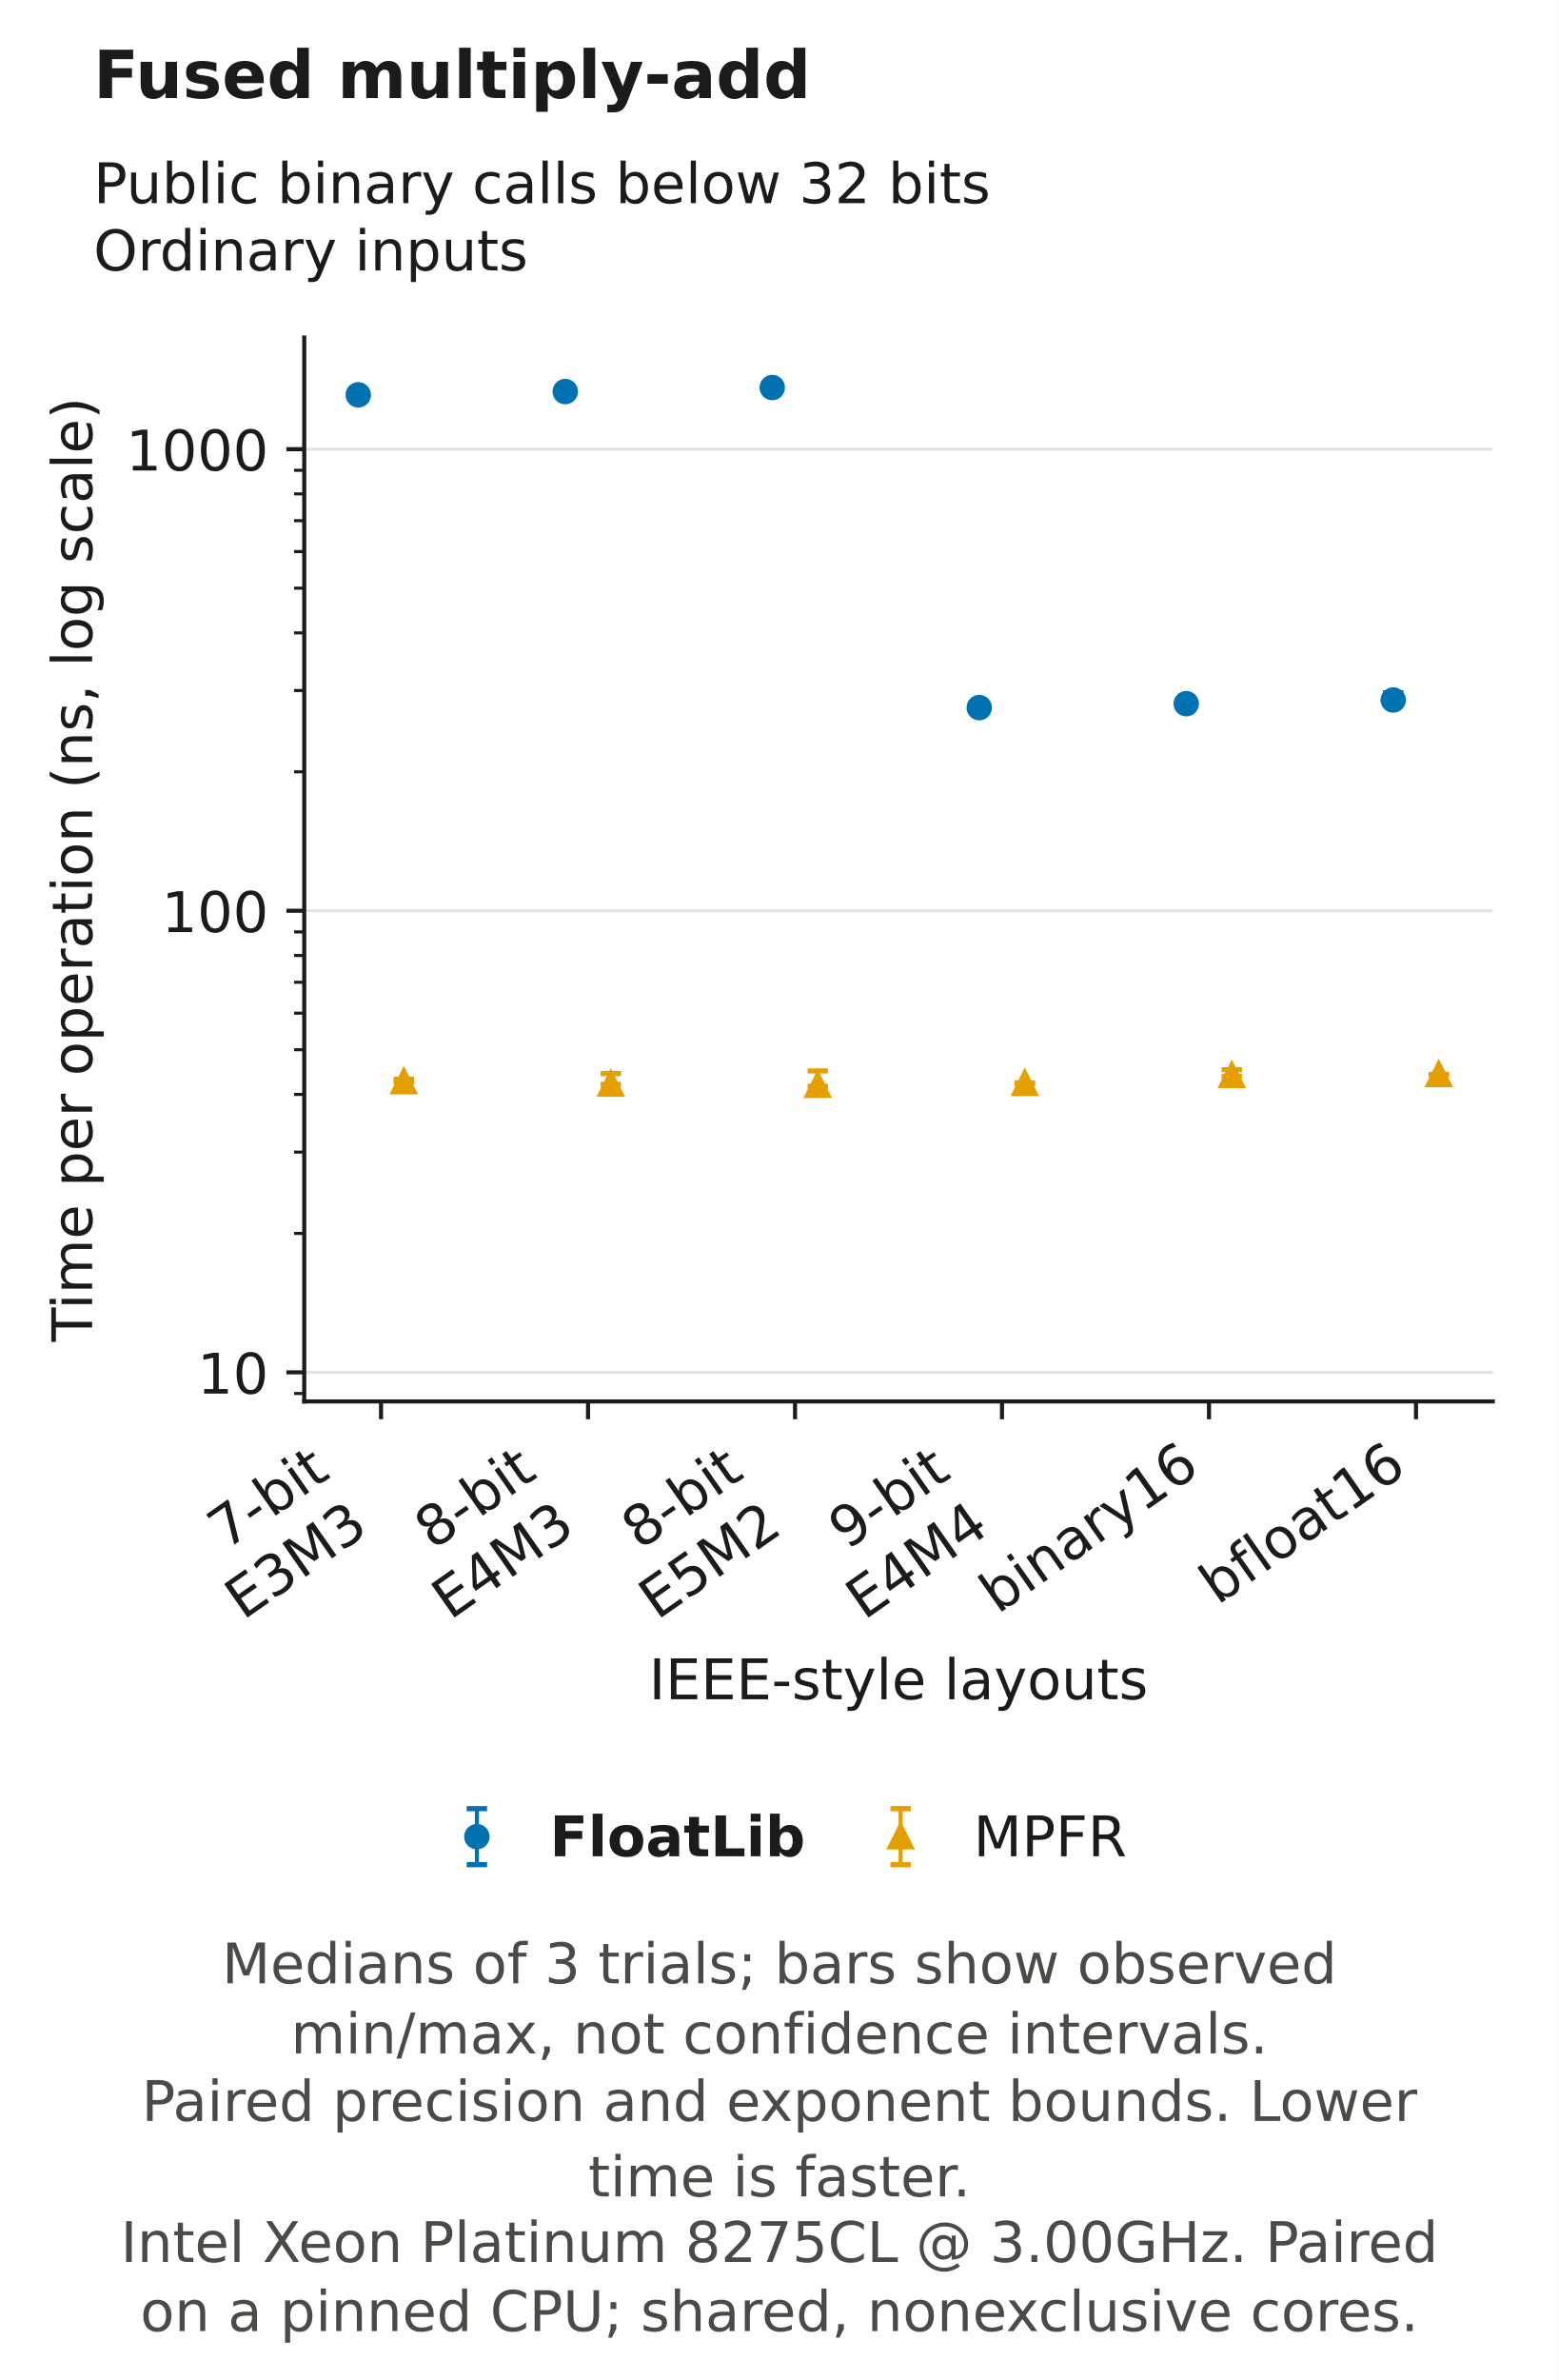
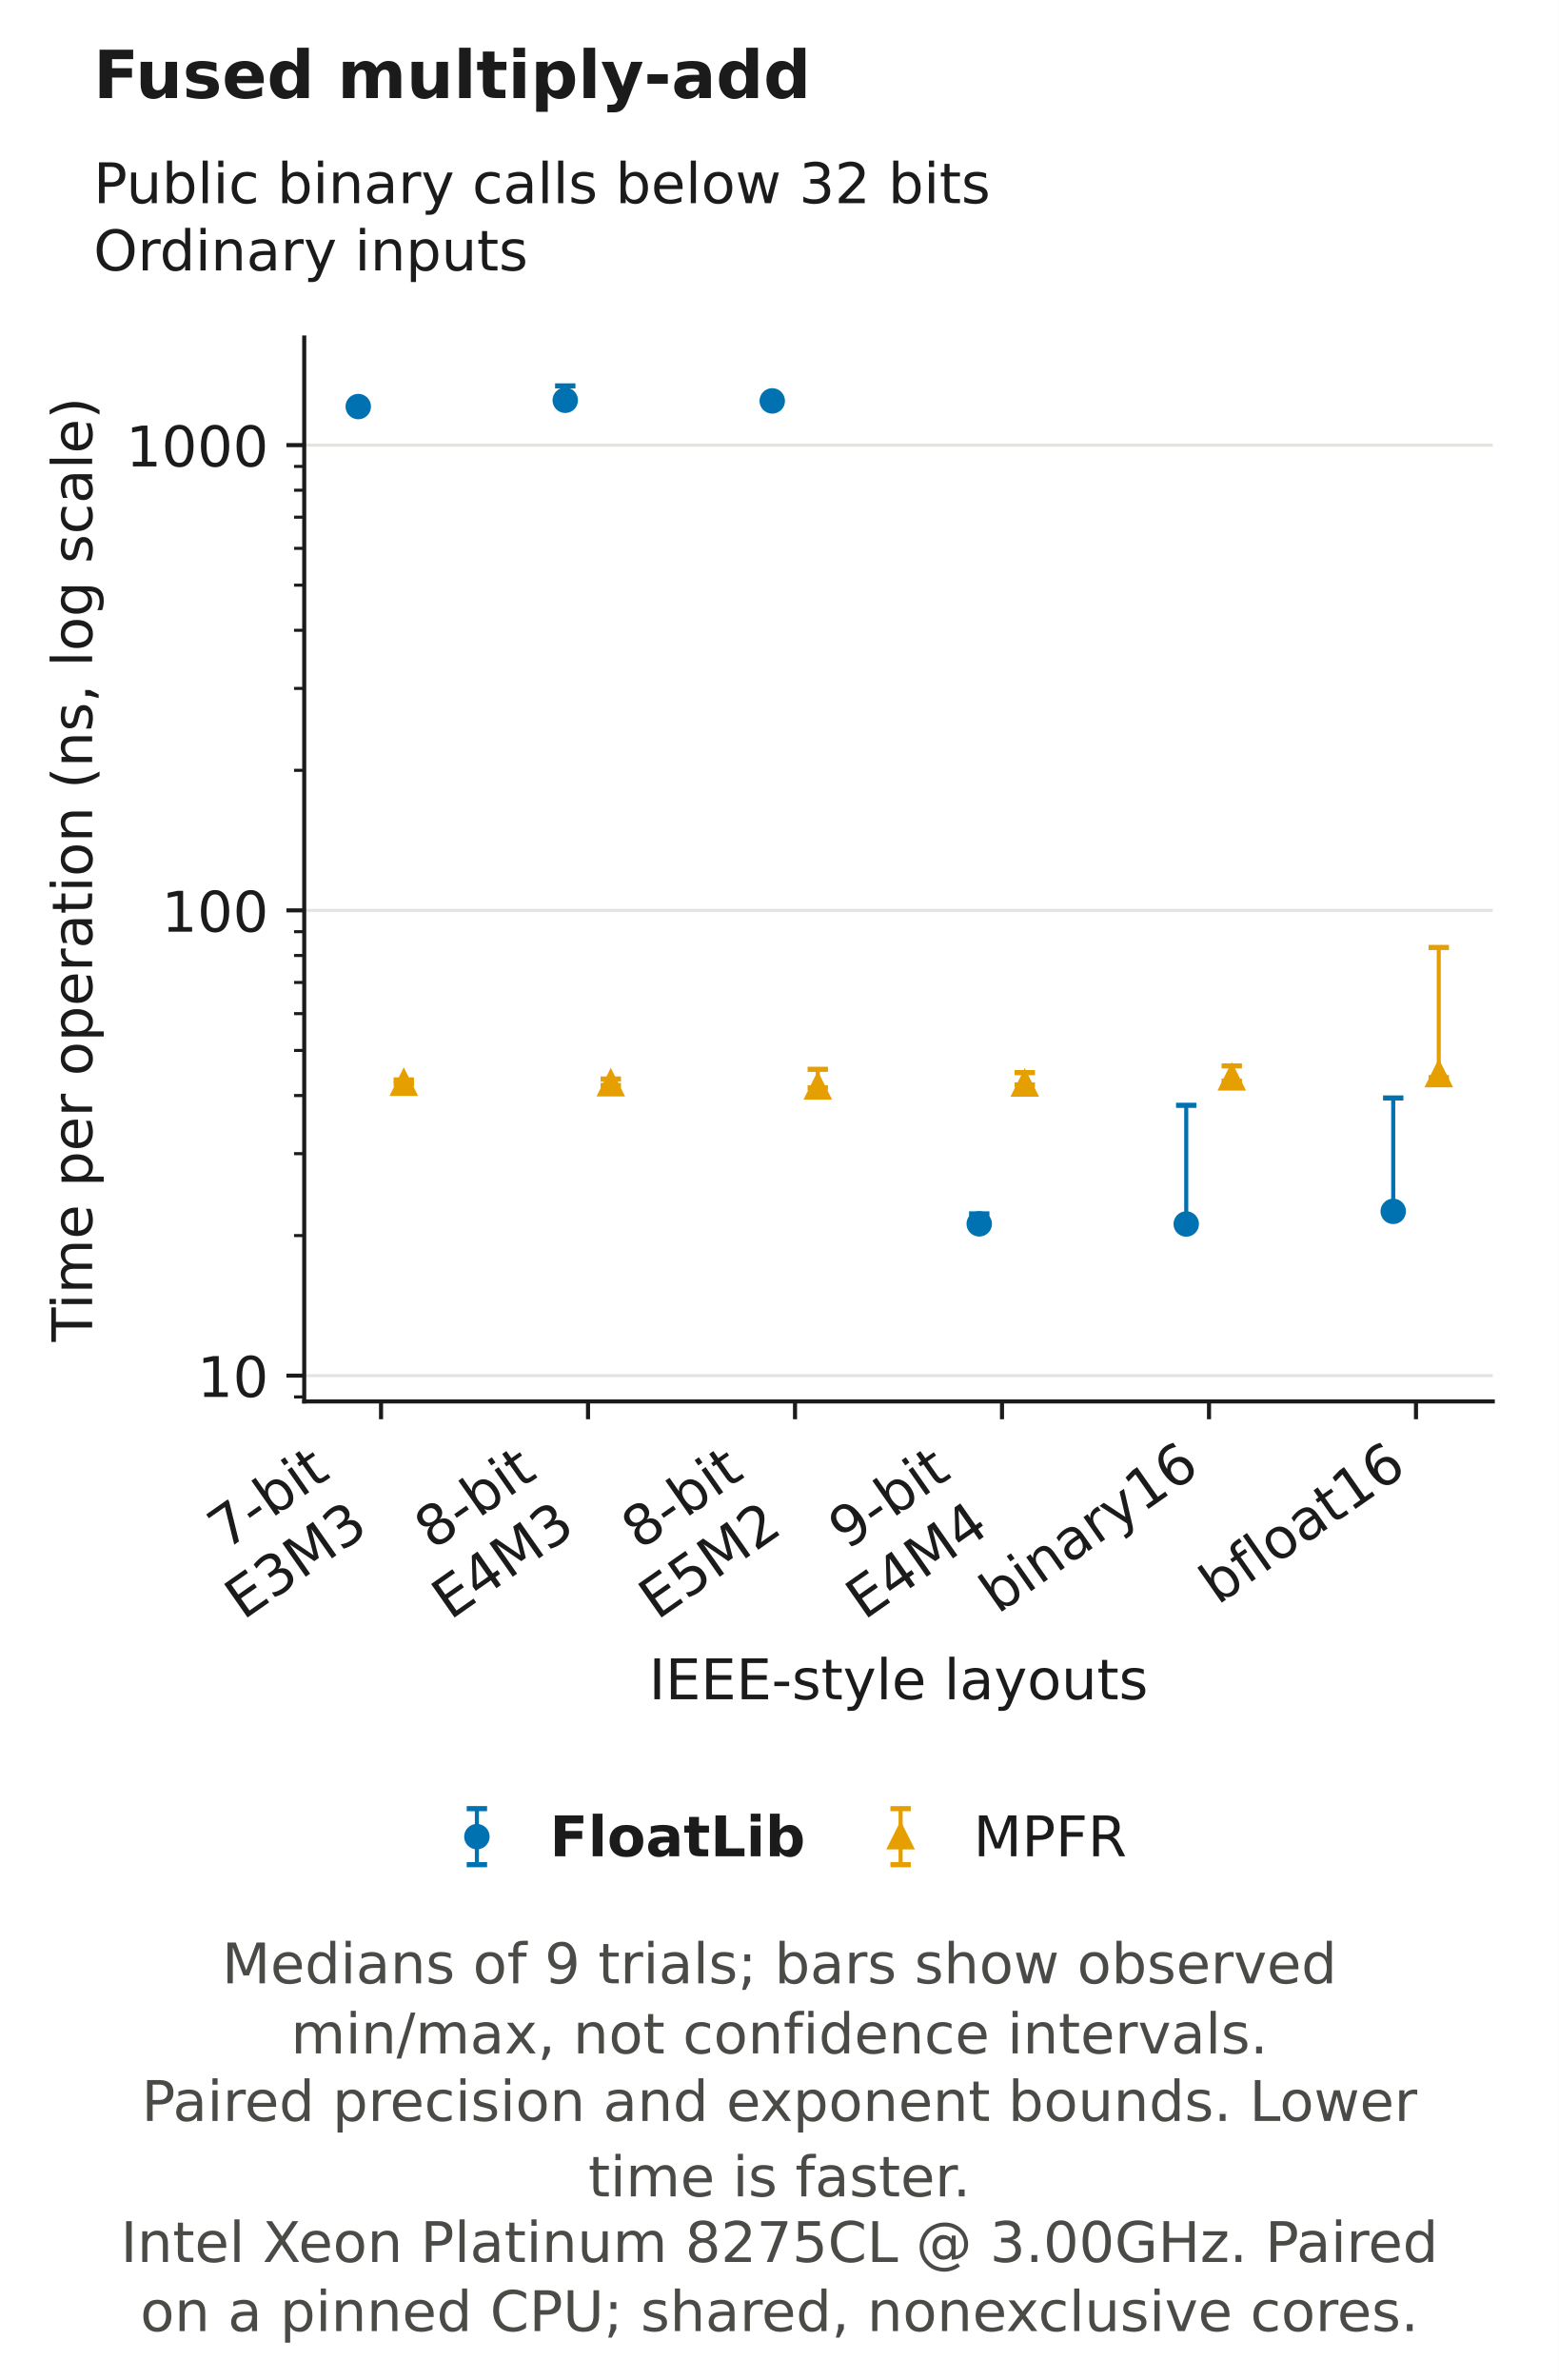
<svg xmlns="http://www.w3.org/2000/svg" xmlns:xlink="http://www.w3.org/1999/xlink" width="306pt" height="467.09pt" viewBox="0 0 306 467.09" version="1.1">
  <defs>
    <style type="text/css">*{stroke-linejoin: round; stroke-linecap: butt}</style>
  </defs>
  <g id="figure_1">
    <g id="patch_1">
      <path d="M 0 467.09 L 306 467.09 L 306 0 L 0 0 z " style="fill: #ffffff" />
    </g>
    <g id="axes_1">
      <g id="patch_2">
        <path d="M 59.723 275.04 L 293.04 275.04 L 293.04 66.24 L 59.723 66.24 z " style="fill: #ffffff" />
      </g>
      <g id="matplotlib.axis_1">
        <g id="xtick_1">
          <g id="line2d_1">
            <defs>
              <path id="maa77bbad33" d="M 0 0 L 0 3.5 " style="stroke: #1b1b1b; stroke-width: 0.8" />
            </defs>
            <g>
              <use xlink:href="#maa77bbad33" x="74.798" y="275.04" style="fill: #1b1b1b; stroke: #1b1b1b; stroke-width: 0.8" />
            </g>
          </g>
          <g id="text_1">
            <text style="font-size: 11px; font-family: 'DejaVu Sans'; fill: #1b1b1b" transform="translate(44.33785 304.311) rotate(-35)">7-bit</text>
            <text style="font-size: 11px; font-family: 'DejaVu Sans'; fill: #1b1b1b" transform="translate(47.71611 318.0623) rotate(-35)">E3M3</text>
          </g>
        </g>
        <g id="xtick_2">
          <g id="line2d_2">
            <g>
              <use xlink:href="#maa77bbad33" x="115.431" y="275.04" style="fill: #1b1b1b; stroke: #1b1b1b; stroke-width: 0.8" />
            </g>
          </g>
          <g id="text_2">
            <text style="font-size: 11px; font-family: 'DejaVu Sans'; fill: #1b1b1b" transform="translate(84.97133 304.311) rotate(-35)">8-bit</text>
            <text style="font-size: 11px; font-family: 'DejaVu Sans'; fill: #1b1b1b" transform="translate(88.34958 318.0623) rotate(-35)">E4M3</text>
          </g>
        </g>
        <g id="xtick_3">
          <g id="line2d_3">
            <g>
              <use xlink:href="#maa77bbad33" x="156.065" y="275.04" style="fill: #1b1b1b; stroke: #1b1b1b; stroke-width: 0.8" />
            </g>
          </g>
          <g id="text_3">
            <text style="font-size: 11px; font-family: 'DejaVu Sans'; fill: #1b1b1b" transform="translate(125.6048 304.311) rotate(-35)">8-bit</text>
            <text style="font-size: 11px; font-family: 'DejaVu Sans'; fill: #1b1b1b" transform="translate(128.9831 318.0623) rotate(-35)">E5M2</text>
          </g>
        </g>
        <g id="xtick_4">
          <g id="line2d_4">
            <g>
              <use xlink:href="#maa77bbad33" x="196.698" y="275.04" style="fill: #1b1b1b; stroke: #1b1b1b; stroke-width: 0.8" />
            </g>
          </g>
          <g id="text_4">
            <text style="font-size: 11px; font-family: 'DejaVu Sans'; fill: #1b1b1b" transform="translate(166.2383 304.311) rotate(-35)">9-bit</text>
            <text style="font-size: 11px; font-family: 'DejaVu Sans'; fill: #1b1b1b" transform="translate(169.6165 318.0623) rotate(-35)">E4M4</text>
          </g>
        </g>
        <g id="xtick_5">
          <g id="line2d_5">
            <g>
              <use xlink:href="#maa77bbad33" x="237.332" y="275.04" style="fill: #1b1b1b; stroke: #1b1b1b; stroke-width: 0.8" />
            </g>
          </g>
          <g id="text_5">
            <text style="font-size: 11px; font-family: 'DejaVu Sans'; fill: #1b1b1b" transform="translate(195.8563 316.8667) rotate(-35)">binary16</text>
          </g>
        </g>
        <g id="xtick_6">
          <g id="line2d_6">
            <g>
              <use xlink:href="#maa77bbad33" x="277.965" y="275.04" style="fill: #1b1b1b; stroke: #1b1b1b; stroke-width: 0.8" />
            </g>
          </g>
          <g id="text_6">
            <text style="font-size: 11px; font-family: 'DejaVu Sans'; fill: #1b1b1b" transform="translate(239.0198 315.0951) rotate(-35)">bfloat16</text>
          </g>
        </g>
        <g id="text_7">
          <text style="font-size: 11px; font-family: 'DejaVu Sans'; text-anchor: middle; fill: #1b1b1b" x="176.381" y="333.487" transform="rotate(-0 176.3813 333.4872)">IEEE-style layouts</text>
        </g>
      </g>
      <g id="matplotlib.axis_2">
        <g id="ytick_1">
          <g id="line2d_7">
-             <path d="M 59.723 269.331 L 293.04 269.331 " clip-path="url(#p8f65f6325e)" style="fill: none; stroke: #e3e3e0; stroke-width: 0.6; stroke-linecap: square" />
+             <path d="M 59.723 269.979 L 293.04 269.979 " clip-path="url(#p8f65f6325e)" style="fill: none; stroke: #e3e3e0; stroke-width: 0.6; stroke-linecap: square" />
          </g>
          <g id="line2d_8">
            <defs>
              <path id="m0a93d86904" d="M 0 0 L -3.5 0 " style="stroke: #1b1b1b; stroke-width: 0.8" />
            </defs>
            <g>
-               <use xlink:href="#m0a93d86904" x="59.723" y="269.331" style="fill: #1b1b1b; stroke: #1b1b1b; stroke-width: 0.8" />
+               <use xlink:href="#m0a93d86904" x="59.723" y="269.979" style="fill: #1b1b1b; stroke: #1b1b1b; stroke-width: 0.8" />
            </g>
          </g>
          <g id="text_8">
-             <text style="font-size: 11px; font-family: 'DejaVu Sans'; text-anchor: end; fill: #1b1b1b" x="52.723" y="273.509" transform="rotate(-0 52.72258 273.5093)">10</text>
+             <text style="font-size: 11px; font-family: 'DejaVu Sans'; text-anchor: end; fill: #1b1b1b" x="52.723" y="274.157" transform="rotate(-0 52.72258 274.1574)">10</text>
          </g>
        </g>
        <g id="ytick_2">
          <g id="line2d_9">
-             <path d="M 59.723 178.743 L 293.04 178.743 " clip-path="url(#p8f65f6325e)" style="fill: none; stroke: #e3e3e0; stroke-width: 0.6; stroke-linecap: square" />
+             <path d="M 59.723 178.669 L 293.04 178.669 " clip-path="url(#p8f65f6325e)" style="fill: none; stroke: #e3e3e0; stroke-width: 0.6; stroke-linecap: square" />
          </g>
          <g id="line2d_10">
            <g>
-               <use xlink:href="#m0a93d86904" x="59.723" y="178.743" style="fill: #1b1b1b; stroke: #1b1b1b; stroke-width: 0.8" />
+               <use xlink:href="#m0a93d86904" x="59.723" y="178.669" style="fill: #1b1b1b; stroke: #1b1b1b; stroke-width: 0.8" />
            </g>
          </g>
          <g id="text_9">
-             <text style="font-size: 11px; font-family: 'DejaVu Sans'; text-anchor: end; fill: #1b1b1b" x="52.723" y="182.922" transform="rotate(-0 52.72258 182.9218)">100</text>
+             <text style="font-size: 11px; font-family: 'DejaVu Sans'; text-anchor: end; fill: #1b1b1b" x="52.723" y="182.848" transform="rotate(-0 52.72258 182.8478)">100</text>
          </g>
        </g>
        <g id="ytick_3">
          <g id="line2d_11">
-             <path d="M 59.723 88.156 L 293.04 88.156 " clip-path="url(#p8f65f6325e)" style="fill: none; stroke: #e3e3e0; stroke-width: 0.6; stroke-linecap: square" />
+             <path d="M 59.723 87.359 L 293.04 87.359 " clip-path="url(#p8f65f6325e)" style="fill: none; stroke: #e3e3e0; stroke-width: 0.6; stroke-linecap: square" />
          </g>
          <g id="line2d_12">
            <g>
-               <use xlink:href="#m0a93d86904" x="59.723" y="88.156" style="fill: #1b1b1b; stroke: #1b1b1b; stroke-width: 0.8" />
+               <use xlink:href="#m0a93d86904" x="59.723" y="87.359" style="fill: #1b1b1b; stroke: #1b1b1b; stroke-width: 0.8" />
            </g>
          </g>
          <g id="text_10">
-             <text style="font-size: 11px; font-family: 'DejaVu Sans'; text-anchor: end; fill: #1b1b1b" x="52.723" y="92.334" transform="rotate(-0 52.72258 92.33432)">1000</text>
+             <text style="font-size: 11px; font-family: 'DejaVu Sans'; text-anchor: end; fill: #1b1b1b" x="52.723" y="91.538" transform="rotate(-0 52.72258 91.53819)">1000</text>
          </g>
        </g>
        <g id="ytick_4">
          <g id="line2d_13">
            <defs>
              <path id="m1501d2f388" d="M 0 0 L -2 0 " style="stroke: #1b1b1b; stroke-width: 0.6" />
            </defs>
            <g>
-               <use xlink:href="#m1501d2f388" x="59.723" y="273.476" style="fill: #1b1b1b; stroke: #1b1b1b; stroke-width: 0.6" />
+               <use xlink:href="#m1501d2f388" x="59.723" y="274.157" style="fill: #1b1b1b; stroke: #1b1b1b; stroke-width: 0.6" />
            </g>
          </g>
        </g>
        <g id="ytick_5">
          <g id="line2d_14">
            <g>
-               <use xlink:href="#m1501d2f388" x="59.723" y="242.061" style="fill: #1b1b1b; stroke: #1b1b1b; stroke-width: 0.6" />
+               <use xlink:href="#m1501d2f388" x="59.723" y="242.492" style="fill: #1b1b1b; stroke: #1b1b1b; stroke-width: 0.6" />
            </g>
          </g>
        </g>
        <g id="ytick_6">
          <g id="line2d_15">
            <g>
-               <use xlink:href="#m1501d2f388" x="59.723" y="226.109" style="fill: #1b1b1b; stroke: #1b1b1b; stroke-width: 0.6" />
+               <use xlink:href="#m1501d2f388" x="59.723" y="226.413" style="fill: #1b1b1b; stroke: #1b1b1b; stroke-width: 0.6" />
            </g>
          </g>
        </g>
        <g id="ytick_7">
          <g id="line2d_16">
            <g>
-               <use xlink:href="#m1501d2f388" x="59.723" y="214.791" style="fill: #1b1b1b; stroke: #1b1b1b; stroke-width: 0.6" />
+               <use xlink:href="#m1501d2f388" x="59.723" y="215.005" style="fill: #1b1b1b; stroke: #1b1b1b; stroke-width: 0.6" />
            </g>
          </g>
        </g>
        <g id="ytick_8">
          <g id="line2d_17">
            <g>
-               <use xlink:href="#m1501d2f388" x="59.723" y="206.013" style="fill: #1b1b1b; stroke: #1b1b1b; stroke-width: 0.6" />
+               <use xlink:href="#m1501d2f388" x="59.723" y="206.156" style="fill: #1b1b1b; stroke: #1b1b1b; stroke-width: 0.6" />
            </g>
          </g>
        </g>
        <g id="ytick_9">
          <g id="line2d_18">
            <g>
-               <use xlink:href="#m1501d2f388" x="59.723" y="198.84" style="fill: #1b1b1b; stroke: #1b1b1b; stroke-width: 0.6" />
+               <use xlink:href="#m1501d2f388" x="59.723" y="198.926" style="fill: #1b1b1b; stroke: #1b1b1b; stroke-width: 0.6" />
            </g>
          </g>
        </g>
        <g id="ytick_10">
          <g id="line2d_19">
            <g>
-               <use xlink:href="#m1501d2f388" x="59.723" y="192.775" style="fill: #1b1b1b; stroke: #1b1b1b; stroke-width: 0.6" />
+               <use xlink:href="#m1501d2f388" x="59.723" y="192.813" style="fill: #1b1b1b; stroke: #1b1b1b; stroke-width: 0.6" />
            </g>
          </g>
        </g>
        <g id="ytick_11">
          <g id="line2d_20">
            <g>
-               <use xlink:href="#m1501d2f388" x="59.723" y="187.522" style="fill: #1b1b1b; stroke: #1b1b1b; stroke-width: 0.6" />
+               <use xlink:href="#m1501d2f388" x="59.723" y="187.518" style="fill: #1b1b1b; stroke: #1b1b1b; stroke-width: 0.6" />
            </g>
          </g>
        </g>
        <g id="ytick_12">
          <g id="line2d_21">
            <g>
-               <use xlink:href="#m1501d2f388" x="59.723" y="182.888" style="fill: #1b1b1b; stroke: #1b1b1b; stroke-width: 0.6" />
+               <use xlink:href="#m1501d2f388" x="59.723" y="182.847" style="fill: #1b1b1b; stroke: #1b1b1b; stroke-width: 0.6" />
            </g>
          </g>
        </g>
        <g id="ytick_13">
          <g id="line2d_22">
            <g>
-               <use xlink:href="#m1501d2f388" x="59.723" y="151.474" style="fill: #1b1b1b; stroke: #1b1b1b; stroke-width: 0.6" />
+               <use xlink:href="#m1501d2f388" x="59.723" y="151.182" style="fill: #1b1b1b; stroke: #1b1b1b; stroke-width: 0.6" />
            </g>
          </g>
        </g>
        <g id="ytick_14">
          <g id="line2d_23">
            <g>
-               <use xlink:href="#m1501d2f388" x="59.723" y="135.522" style="fill: #1b1b1b; stroke: #1b1b1b; stroke-width: 0.6" />
+               <use xlink:href="#m1501d2f388" x="59.723" y="135.103" style="fill: #1b1b1b; stroke: #1b1b1b; stroke-width: 0.6" />
            </g>
          </g>
        </g>
        <g id="ytick_15">
          <g id="line2d_24">
            <g>
-               <use xlink:href="#m1501d2f388" x="59.723" y="124.204" style="fill: #1b1b1b; stroke: #1b1b1b; stroke-width: 0.6" />
+               <use xlink:href="#m1501d2f388" x="59.723" y="123.695" style="fill: #1b1b1b; stroke: #1b1b1b; stroke-width: 0.6" />
            </g>
          </g>
        </g>
        <g id="ytick_16">
          <g id="line2d_25">
            <g>
-               <use xlink:href="#m1501d2f388" x="59.723" y="115.425" style="fill: #1b1b1b; stroke: #1b1b1b; stroke-width: 0.6" />
+               <use xlink:href="#m1501d2f388" x="59.723" y="114.846" style="fill: #1b1b1b; stroke: #1b1b1b; stroke-width: 0.6" />
            </g>
          </g>
        </g>
        <g id="ytick_17">
          <g id="line2d_26">
            <g>
-               <use xlink:href="#m1501d2f388" x="59.723" y="108.252" style="fill: #1b1b1b; stroke: #1b1b1b; stroke-width: 0.6" />
+               <use xlink:href="#m1501d2f388" x="59.723" y="107.616" style="fill: #1b1b1b; stroke: #1b1b1b; stroke-width: 0.6" />
            </g>
          </g>
        </g>
        <g id="ytick_18">
          <g id="line2d_27">
            <g>
-               <use xlink:href="#m1501d2f388" x="59.723" y="102.188" style="fill: #1b1b1b; stroke: #1b1b1b; stroke-width: 0.6" />
+               <use xlink:href="#m1501d2f388" x="59.723" y="101.504" style="fill: #1b1b1b; stroke: #1b1b1b; stroke-width: 0.6" />
            </g>
          </g>
        </g>
        <g id="ytick_19">
          <g id="line2d_28">
            <g>
-               <use xlink:href="#m1501d2f388" x="59.723" y="96.934" style="fill: #1b1b1b; stroke: #1b1b1b; stroke-width: 0.6" />
+               <use xlink:href="#m1501d2f388" x="59.723" y="96.208" style="fill: #1b1b1b; stroke: #1b1b1b; stroke-width: 0.6" />
            </g>
          </g>
        </g>
        <g id="ytick_20">
          <g id="line2d_29">
            <g>
-               <use xlink:href="#m1501d2f388" x="59.723" y="92.301" style="fill: #1b1b1b; stroke: #1b1b1b; stroke-width: 0.6" />
+               <use xlink:href="#m1501d2f388" x="59.723" y="91.538" style="fill: #1b1b1b; stroke: #1b1b1b; stroke-width: 0.6" />
            </g>
          </g>
        </g>
        <g id="text_11">
          <text style="font-size: 11px; font-family: 'DejaVu Sans'; text-anchor: middle; fill: #1b1b1b" x="18.085" y="170.64" transform="rotate(-90 18.085 170.64)">Time per operation (ns, log scale)</text>
        </g>
      </g>
      <g id="LineCollection_1">
-         <path d="M 70.328 77.494 L 70.328 77.43 " clip-path="url(#p8f65f6325e)" style="fill: none; stroke: #0072b2; stroke-width: 0.8" />
-         <path d="M 110.961 76.891 L 110.961 76.777 " clip-path="url(#p8f65f6325e)" style="fill: none; stroke: #0072b2; stroke-width: 0.8" />
-         <path d="M 151.595 76.455 L 151.595 75.731 " clip-path="url(#p8f65f6325e)" style="fill: none; stroke: #0072b2; stroke-width: 0.8" />
-         <path d="M 192.228 139.023 L 192.228 138.374 " clip-path="url(#p8f65f6325e)" style="fill: none; stroke: #0072b2; stroke-width: 0.8" />
-         <path d="M 232.862 138.247 L 232.862 137.802 " clip-path="url(#p8f65f6325e)" style="fill: none; stroke: #0072b2; stroke-width: 0.8" />
-         <path d="M 273.495 137.777 L 273.495 135.962 " clip-path="url(#p8f65f6325e)" style="fill: none; stroke: #0072b2; stroke-width: 0.8" />
+         <path d="M 70.328 79.886 L 70.328 79.125 " clip-path="url(#p8f65f6325e)" style="fill: none; stroke: #0072b2; stroke-width: 0.8" />
+         <path d="M 110.961 78.838 L 110.961 75.731 " clip-path="url(#p8f65f6325e)" style="fill: none; stroke: #0072b2; stroke-width: 0.8" />
+         <path d="M 151.595 78.716 L 151.595 78.399 " clip-path="url(#p8f65f6325e)" style="fill: none; stroke: #0072b2; stroke-width: 0.8" />
+         <path d="M 192.228 240.716 L 192.228 238.226 " clip-path="url(#p8f65f6325e)" style="fill: none; stroke: #0072b2; stroke-width: 0.8" />
+         <path d="M 232.862 240.657 L 232.862 216.923 " clip-path="url(#p8f65f6325e)" style="fill: none; stroke: #0072b2; stroke-width: 0.8" />
+         <path d="M 273.495 237.982 L 273.495 215.482 " clip-path="url(#p8f65f6325e)" style="fill: none; stroke: #0072b2; stroke-width: 0.8" />
      </g>
      <g id="line2d_30">
        <defs>
          <path id="m3edc1d51ea" d="M 2 0 L -2 -0 " style="stroke: #0072b2" />
        </defs>
        <g clip-path="url(#p8f65f6325e)">
-           <use xlink:href="#m3edc1d51ea" x="70.328" y="77.494" style="fill: #0072b2; stroke: #0072b2" />
-           <use xlink:href="#m3edc1d51ea" x="110.961" y="76.891" style="fill: #0072b2; stroke: #0072b2" />
-           <use xlink:href="#m3edc1d51ea" x="151.595" y="76.455" style="fill: #0072b2; stroke: #0072b2" />
-           <use xlink:href="#m3edc1d51ea" x="192.228" y="139.023" style="fill: #0072b2; stroke: #0072b2" />
-           <use xlink:href="#m3edc1d51ea" x="232.862" y="138.247" style="fill: #0072b2; stroke: #0072b2" />
-           <use xlink:href="#m3edc1d51ea" x="273.495" y="137.777" style="fill: #0072b2; stroke: #0072b2" />
+           <use xlink:href="#m3edc1d51ea" x="70.328" y="79.886" style="fill: #0072b2; stroke: #0072b2" />
+           <use xlink:href="#m3edc1d51ea" x="110.961" y="78.838" style="fill: #0072b2; stroke: #0072b2" />
+           <use xlink:href="#m3edc1d51ea" x="151.595" y="78.716" style="fill: #0072b2; stroke: #0072b2" />
+           <use xlink:href="#m3edc1d51ea" x="192.228" y="240.716" style="fill: #0072b2; stroke: #0072b2" />
+           <use xlink:href="#m3edc1d51ea" x="232.862" y="240.657" style="fill: #0072b2; stroke: #0072b2" />
+           <use xlink:href="#m3edc1d51ea" x="273.495" y="237.982" style="fill: #0072b2; stroke: #0072b2" />
        </g>
      </g>
      <g id="line2d_31">
        <g clip-path="url(#p8f65f6325e)">
-           <use xlink:href="#m3edc1d51ea" x="70.328" y="77.43" style="fill: #0072b2; stroke: #0072b2" />
-           <use xlink:href="#m3edc1d51ea" x="110.961" y="76.777" style="fill: #0072b2; stroke: #0072b2" />
-           <use xlink:href="#m3edc1d51ea" x="151.595" y="75.731" style="fill: #0072b2; stroke: #0072b2" />
-           <use xlink:href="#m3edc1d51ea" x="192.228" y="138.374" style="fill: #0072b2; stroke: #0072b2" />
-           <use xlink:href="#m3edc1d51ea" x="232.862" y="137.802" style="fill: #0072b2; stroke: #0072b2" />
-           <use xlink:href="#m3edc1d51ea" x="273.495" y="135.962" style="fill: #0072b2; stroke: #0072b2" />
+           <use xlink:href="#m3edc1d51ea" x="70.328" y="79.125" style="fill: #0072b2; stroke: #0072b2" />
+           <use xlink:href="#m3edc1d51ea" x="110.961" y="75.731" style="fill: #0072b2; stroke: #0072b2" />
+           <use xlink:href="#m3edc1d51ea" x="151.595" y="78.399" style="fill: #0072b2; stroke: #0072b2" />
+           <use xlink:href="#m3edc1d51ea" x="192.228" y="238.226" style="fill: #0072b2; stroke: #0072b2" />
+           <use xlink:href="#m3edc1d51ea" x="232.862" y="216.923" style="fill: #0072b2; stroke: #0072b2" />
+           <use xlink:href="#m3edc1d51ea" x="273.495" y="215.482" style="fill: #0072b2; stroke: #0072b2" />
        </g>
      </g>
      <g id="LineCollection_2">
-         <path d="M 79.267 212.386 L 79.267 211.803 " clip-path="url(#p8f65f6325e)" style="fill: none; stroke: #e69f00; stroke-width: 0.8" />
-         <path d="M 119.901 212.82 L 119.901 210.693 " clip-path="url(#p8f65f6325e)" style="fill: none; stroke: #e69f00; stroke-width: 0.8" />
-         <path d="M 160.534 213.198 L 160.534 210.182 " clip-path="url(#p8f65f6325e)" style="fill: none; stroke: #e69f00; stroke-width: 0.8" />
-         <path d="M 201.168 212.628 L 201.168 212.53 " clip-path="url(#p8f65f6325e)" style="fill: none; stroke: #e69f00; stroke-width: 0.8" />
-         <path d="M 241.801 211.246 L 241.801 209.94 " clip-path="url(#p8f65f6325e)" style="fill: none; stroke: #e69f00; stroke-width: 0.8" />
-         <path d="M 282.435 210.903 L 282.435 210.852 " clip-path="url(#p8f65f6325e)" style="fill: none; stroke: #e69f00; stroke-width: 0.8" />
+         <path d="M 79.267 212.785 L 79.267 211.942 " clip-path="url(#p8f65f6325e)" style="fill: none; stroke: #e69f00; stroke-width: 0.8" />
+         <path d="M 119.901 213.017 L 119.901 211.767 " clip-path="url(#p8f65f6325e)" style="fill: none; stroke: #e69f00; stroke-width: 0.8" />
+         <path d="M 160.534 213.508 L 160.534 209.861 " clip-path="url(#p8f65f6325e)" style="fill: none; stroke: #e69f00; stroke-width: 0.8" />
+         <path d="M 201.168 212.918 L 201.168 210.508 " clip-path="url(#p8f65f6325e)" style="fill: none; stroke: #e69f00; stroke-width: 0.8" />
+         <path d="M 241.801 212.188 L 241.801 209.194 " clip-path="url(#p8f65f6325e)" style="fill: none; stroke: #e69f00; stroke-width: 0.8" />
+         <path d="M 282.435 211.469 L 282.435 185.945 " clip-path="url(#p8f65f6325e)" style="fill: none; stroke: #e69f00; stroke-width: 0.8" />
      </g>
      <g id="line2d_32">
        <defs>
          <path id="m9d1f24a2ba" d="M 2 0 L -2 -0 " style="stroke: #e69f00" />
        </defs>
        <g clip-path="url(#p8f65f6325e)">
-           <use xlink:href="#m9d1f24a2ba" x="79.267" y="212.386" style="fill: #e69f00; stroke: #e69f00" />
-           <use xlink:href="#m9d1f24a2ba" x="119.901" y="212.82" style="fill: #e69f00; stroke: #e69f00" />
-           <use xlink:href="#m9d1f24a2ba" x="160.534" y="213.198" style="fill: #e69f00; stroke: #e69f00" />
-           <use xlink:href="#m9d1f24a2ba" x="201.168" y="212.628" style="fill: #e69f00; stroke: #e69f00" />
-           <use xlink:href="#m9d1f24a2ba" x="241.801" y="211.246" style="fill: #e69f00; stroke: #e69f00" />
-           <use xlink:href="#m9d1f24a2ba" x="282.435" y="210.903" style="fill: #e69f00; stroke: #e69f00" />
+           <use xlink:href="#m9d1f24a2ba" x="79.267" y="212.785" style="fill: #e69f00; stroke: #e69f00" />
+           <use xlink:href="#m9d1f24a2ba" x="119.901" y="213.017" style="fill: #e69f00; stroke: #e69f00" />
+           <use xlink:href="#m9d1f24a2ba" x="160.534" y="213.508" style="fill: #e69f00; stroke: #e69f00" />
+           <use xlink:href="#m9d1f24a2ba" x="201.168" y="212.918" style="fill: #e69f00; stroke: #e69f00" />
+           <use xlink:href="#m9d1f24a2ba" x="241.801" y="212.188" style="fill: #e69f00; stroke: #e69f00" />
+           <use xlink:href="#m9d1f24a2ba" x="282.435" y="211.469" style="fill: #e69f00; stroke: #e69f00" />
        </g>
      </g>
      <g id="line2d_33">
        <g clip-path="url(#p8f65f6325e)">
-           <use xlink:href="#m9d1f24a2ba" x="79.267" y="211.803" style="fill: #e69f00; stroke: #e69f00" />
-           <use xlink:href="#m9d1f24a2ba" x="119.901" y="210.693" style="fill: #e69f00; stroke: #e69f00" />
-           <use xlink:href="#m9d1f24a2ba" x="160.534" y="210.182" style="fill: #e69f00; stroke: #e69f00" />
-           <use xlink:href="#m9d1f24a2ba" x="201.168" y="212.53" style="fill: #e69f00; stroke: #e69f00" />
-           <use xlink:href="#m9d1f24a2ba" x="241.801" y="209.94" style="fill: #e69f00; stroke: #e69f00" />
-           <use xlink:href="#m9d1f24a2ba" x="282.435" y="210.852" style="fill: #e69f00; stroke: #e69f00" />
+           <use xlink:href="#m9d1f24a2ba" x="79.267" y="211.942" style="fill: #e69f00; stroke: #e69f00" />
+           <use xlink:href="#m9d1f24a2ba" x="119.901" y="211.767" style="fill: #e69f00; stroke: #e69f00" />
+           <use xlink:href="#m9d1f24a2ba" x="160.534" y="209.861" style="fill: #e69f00; stroke: #e69f00" />
+           <use xlink:href="#m9d1f24a2ba" x="201.168" y="210.508" style="fill: #e69f00; stroke: #e69f00" />
+           <use xlink:href="#m9d1f24a2ba" x="241.801" y="209.194" style="fill: #e69f00; stroke: #e69f00" />
+           <use xlink:href="#m9d1f24a2ba" x="282.435" y="185.945" style="fill: #e69f00; stroke: #e69f00" />
        </g>
      </g>
      <g id="line2d_34">
        <defs>
          <path id="m150fe03ea0" d="M 0 2 C 0.53 2 1.039 1.789 1.414 1.414 C 1.789 1.039 2 0.53 2 0 C 2 -0.53 1.789 -1.039 1.414 -1.414 C 1.039 -1.789 0.53 -2 0 -2 C -0.53 -2 -1.039 -1.789 -1.414 -1.414 C -1.789 -1.039 -2 -0.53 -2 0 C -2 0.53 -1.789 1.039 -1.414 1.414 C -1.039 1.789 -0.53 2 0 2 z " style="stroke: #0072b2" />
        </defs>
        <g clip-path="url(#p8f65f6325e)">
-           <use xlink:href="#m150fe03ea0" x="70.328" y="77.491" style="fill: #0072b2; stroke: #0072b2" />
-           <use xlink:href="#m150fe03ea0" x="110.961" y="76.848" style="fill: #0072b2; stroke: #0072b2" />
-           <use xlink:href="#m150fe03ea0" x="151.595" y="76.057" style="fill: #0072b2; stroke: #0072b2" />
-           <use xlink:href="#m150fe03ea0" x="192.228" y="138.875" style="fill: #0072b2; stroke: #0072b2" />
-           <use xlink:href="#m150fe03ea0" x="232.862" y="138.102" style="fill: #0072b2; stroke: #0072b2" />
-           <use xlink:href="#m150fe03ea0" x="273.495" y="137.375" style="fill: #0072b2; stroke: #0072b2" />
+           <use xlink:href="#m150fe03ea0" x="70.328" y="79.792" style="fill: #0072b2; stroke: #0072b2" />
+           <use xlink:href="#m150fe03ea0" x="110.961" y="78.556" style="fill: #0072b2; stroke: #0072b2" />
+           <use xlink:href="#m150fe03ea0" x="151.595" y="78.68" style="fill: #0072b2; stroke: #0072b2" />
+           <use xlink:href="#m150fe03ea0" x="192.228" y="240.186" style="fill: #0072b2; stroke: #0072b2" />
+           <use xlink:href="#m150fe03ea0" x="232.862" y="240.217" style="fill: #0072b2; stroke: #0072b2" />
+           <use xlink:href="#m150fe03ea0" x="273.495" y="237.736" style="fill: #0072b2; stroke: #0072b2" />
        </g>
      </g>
      <g id="line2d_35">
        <defs>
          <path id="m54a907e3c5" d="M 0 -2 L -2 2 L 2 2 z " style="stroke: #e69f00; stroke-linejoin: miter" />
        </defs>
        <g clip-path="url(#p8f65f6325e)">
-           <use xlink:href="#m54a907e3c5" x="79.267" y="212.286" style="fill: #e69f00; stroke: #e69f00; stroke-linejoin: miter" />
-           <use xlink:href="#m54a907e3c5" x="119.901" y="212.75" style="fill: #e69f00; stroke: #e69f00; stroke-linejoin: miter" />
-           <use xlink:href="#m54a907e3c5" x="160.534" y="212.986" style="fill: #e69f00; stroke: #e69f00; stroke-linejoin: miter" />
-           <use xlink:href="#m54a907e3c5" x="201.168" y="212.626" style="fill: #e69f00; stroke: #e69f00; stroke-linejoin: miter" />
-           <use xlink:href="#m54a907e3c5" x="241.801" y="211.058" style="fill: #e69f00; stroke: #e69f00; stroke-linejoin: miter" />
-           <use xlink:href="#m54a907e3c5" x="282.435" y="210.878" style="fill: #e69f00; stroke: #e69f00; stroke-linejoin: miter" />
+           <use xlink:href="#m54a907e3c5" x="79.267" y="212.584" style="fill: #e69f00; stroke: #e69f00; stroke-linejoin: miter" />
+           <use xlink:href="#m54a907e3c5" x="119.901" y="212.687" style="fill: #e69f00; stroke: #e69f00; stroke-linejoin: miter" />
+           <use xlink:href="#m54a907e3c5" x="160.534" y="213.313" style="fill: #e69f00; stroke: #e69f00; stroke-linejoin: miter" />
+           <use xlink:href="#m54a907e3c5" x="201.168" y="212.74" style="fill: #e69f00; stroke: #e69f00; stroke-linejoin: miter" />
+           <use xlink:href="#m54a907e3c5" x="241.801" y="211.542" style="fill: #e69f00; stroke: #e69f00; stroke-linejoin: miter" />
+           <use xlink:href="#m54a907e3c5" x="282.435" y="210.886" style="fill: #e69f00; stroke: #e69f00; stroke-linejoin: miter" />
        </g>
      </g>
      <g id="patch_3">
        <path d="M 59.723 275.04 L 59.723 66.24 " style="fill: none; stroke: #1b1b1b; stroke-width: 0.8; stroke-linejoin: miter; stroke-linecap: square" />
      </g>
      <g id="patch_4">
        <path d="M 59.723 275.04 L 293.04 275.04 " style="fill: none; stroke: #1b1b1b; stroke-width: 0.8; stroke-linejoin: miter; stroke-linecap: square" />
      </g>
    </g>
    <g id="text_12">
      <text style="font-weight: 700; font-size: 13px; font-family: 'DejaVu Sans'; text-anchor: start; fill: #1b1b1b" x="18.36" y="19.238" transform="rotate(-0 18.36 19.23797)">Fused multiply-add</text>
    </g>
    <g id="text_13">
      <text style="font-size: 11px; font-family: 'DejaVu Sans'; fill: #1b1b1b" transform="translate(18.36 39.87531)">Public binary calls below 32 bits</text>
      <text style="font-size: 11px; font-family: 'DejaVu Sans'; fill: #1b1b1b" transform="translate(18.36 53.07531)">Ordinary inputs</text>
    </g>
    <g id="text_14">
-       <text style="font-size: 11px; font-family: 'DejaVu Sans'; fill: #4a4a47" transform="translate(43.57836 389.2449)">Medians of 3 trials; bars show observed</text>
+       <text style="font-size: 11px; font-family: 'DejaVu Sans'; fill: #4a4a47" transform="translate(43.57836 389.2449)">Medians of 9 trials; bars show observed</text>
      <text style="font-size: 11px; font-family: 'DejaVu Sans'; fill: #4a4a47" transform="translate(57.1032 402.9949)">min/max, not confidence intervals.</text>
      <text style="font-size: 11px; font-family: 'DejaVu Sans'; fill: #4a4a47" transform="translate(27.79508 416.2405)">Paired precision and exponent bounds. Lower</text>
      <text style="font-size: 11px; font-family: 'DejaVu Sans'; fill: #4a4a47" transform="translate(115.4685 431.0561)">time is faster.</text>
      <text style="font-size: 11px; font-family: 'DejaVu Sans'; fill: #4a4a47" transform="translate(23.68727 443.9278)">Intel Xeon Platinum 8275CL @ 3.00GHz. Paired</text>
      <text style="font-size: 11px; font-family: 'DejaVu Sans'; fill: #4a4a47" transform="translate(27.52352 457.4905)">on a pinned CPU; shared, nonexclusive cores.</text>
    </g>
    <g id="legend_1">
      <g id="LineCollection_3">
        <path d="M 93.615 365.956 L 93.615 354.956 " style="fill: none; stroke: #0072b2; stroke-width: 0.8" />
      </g>
      <g id="line2d_36">
        <g>
          <use xlink:href="#m3edc1d51ea" x="93.615" y="365.956" style="fill: #0072b2; stroke: #0072b2" />
        </g>
      </g>
      <g id="line2d_37">
        <g>
          <use xlink:href="#m3edc1d51ea" x="93.615" y="354.956" style="fill: #0072b2; stroke: #0072b2" />
        </g>
      </g>
      <g id="line2d_38" />
      <g id="line2d_39">
        <g>
          <use xlink:href="#m150fe03ea0" x="93.615" y="360.456" style="fill: #0072b2; stroke: #0072b2" />
        </g>
      </g>
      <g id="text_15">
        <text style="font-weight: 700; font-size: 11px; font-family: 'DejaVu Sans'; text-anchor: start; fill: #1b1b1b" x="107.915" y="364.306" transform="rotate(-0 107.9146 364.3059)">FloatLib</text>
      </g>
      <g id="LineCollection_4">
        <path d="M 176.792 365.956 L 176.792 354.956 " style="fill: none; stroke: #e69f00; stroke-width: 0.8" />
      </g>
      <g id="line2d_40">
        <g>
          <use xlink:href="#m9d1f24a2ba" x="176.792" y="365.956" style="fill: #e69f00; stroke: #e69f00" />
        </g>
      </g>
      <g id="line2d_41">
        <g>
          <use xlink:href="#m9d1f24a2ba" x="176.792" y="354.956" style="fill: #e69f00; stroke: #e69f00" />
        </g>
      </g>
      <g id="line2d_42" />
      <g id="line2d_43">
        <g>
          <use xlink:href="#m54a907e3c5" x="176.792" y="360.456" style="fill: #e69f00; stroke: #e69f00; stroke-linejoin: miter" />
        </g>
      </g>
      <g id="text_16">
        <text style="font-size: 11px; font-family: 'DejaVu Sans'; text-anchor: start; fill: #1b1b1b" x="191.092" y="364.306" transform="rotate(-0 191.0918 364.3059)">MPFR</text>
      </g>
    </g>
  </g>
  <defs>
    <clipPath id="p8f65f6325e">
      <rect x="59.723" y="66.24" width="233.317" height="208.8" />
    </clipPath>
  </defs>
</svg>
